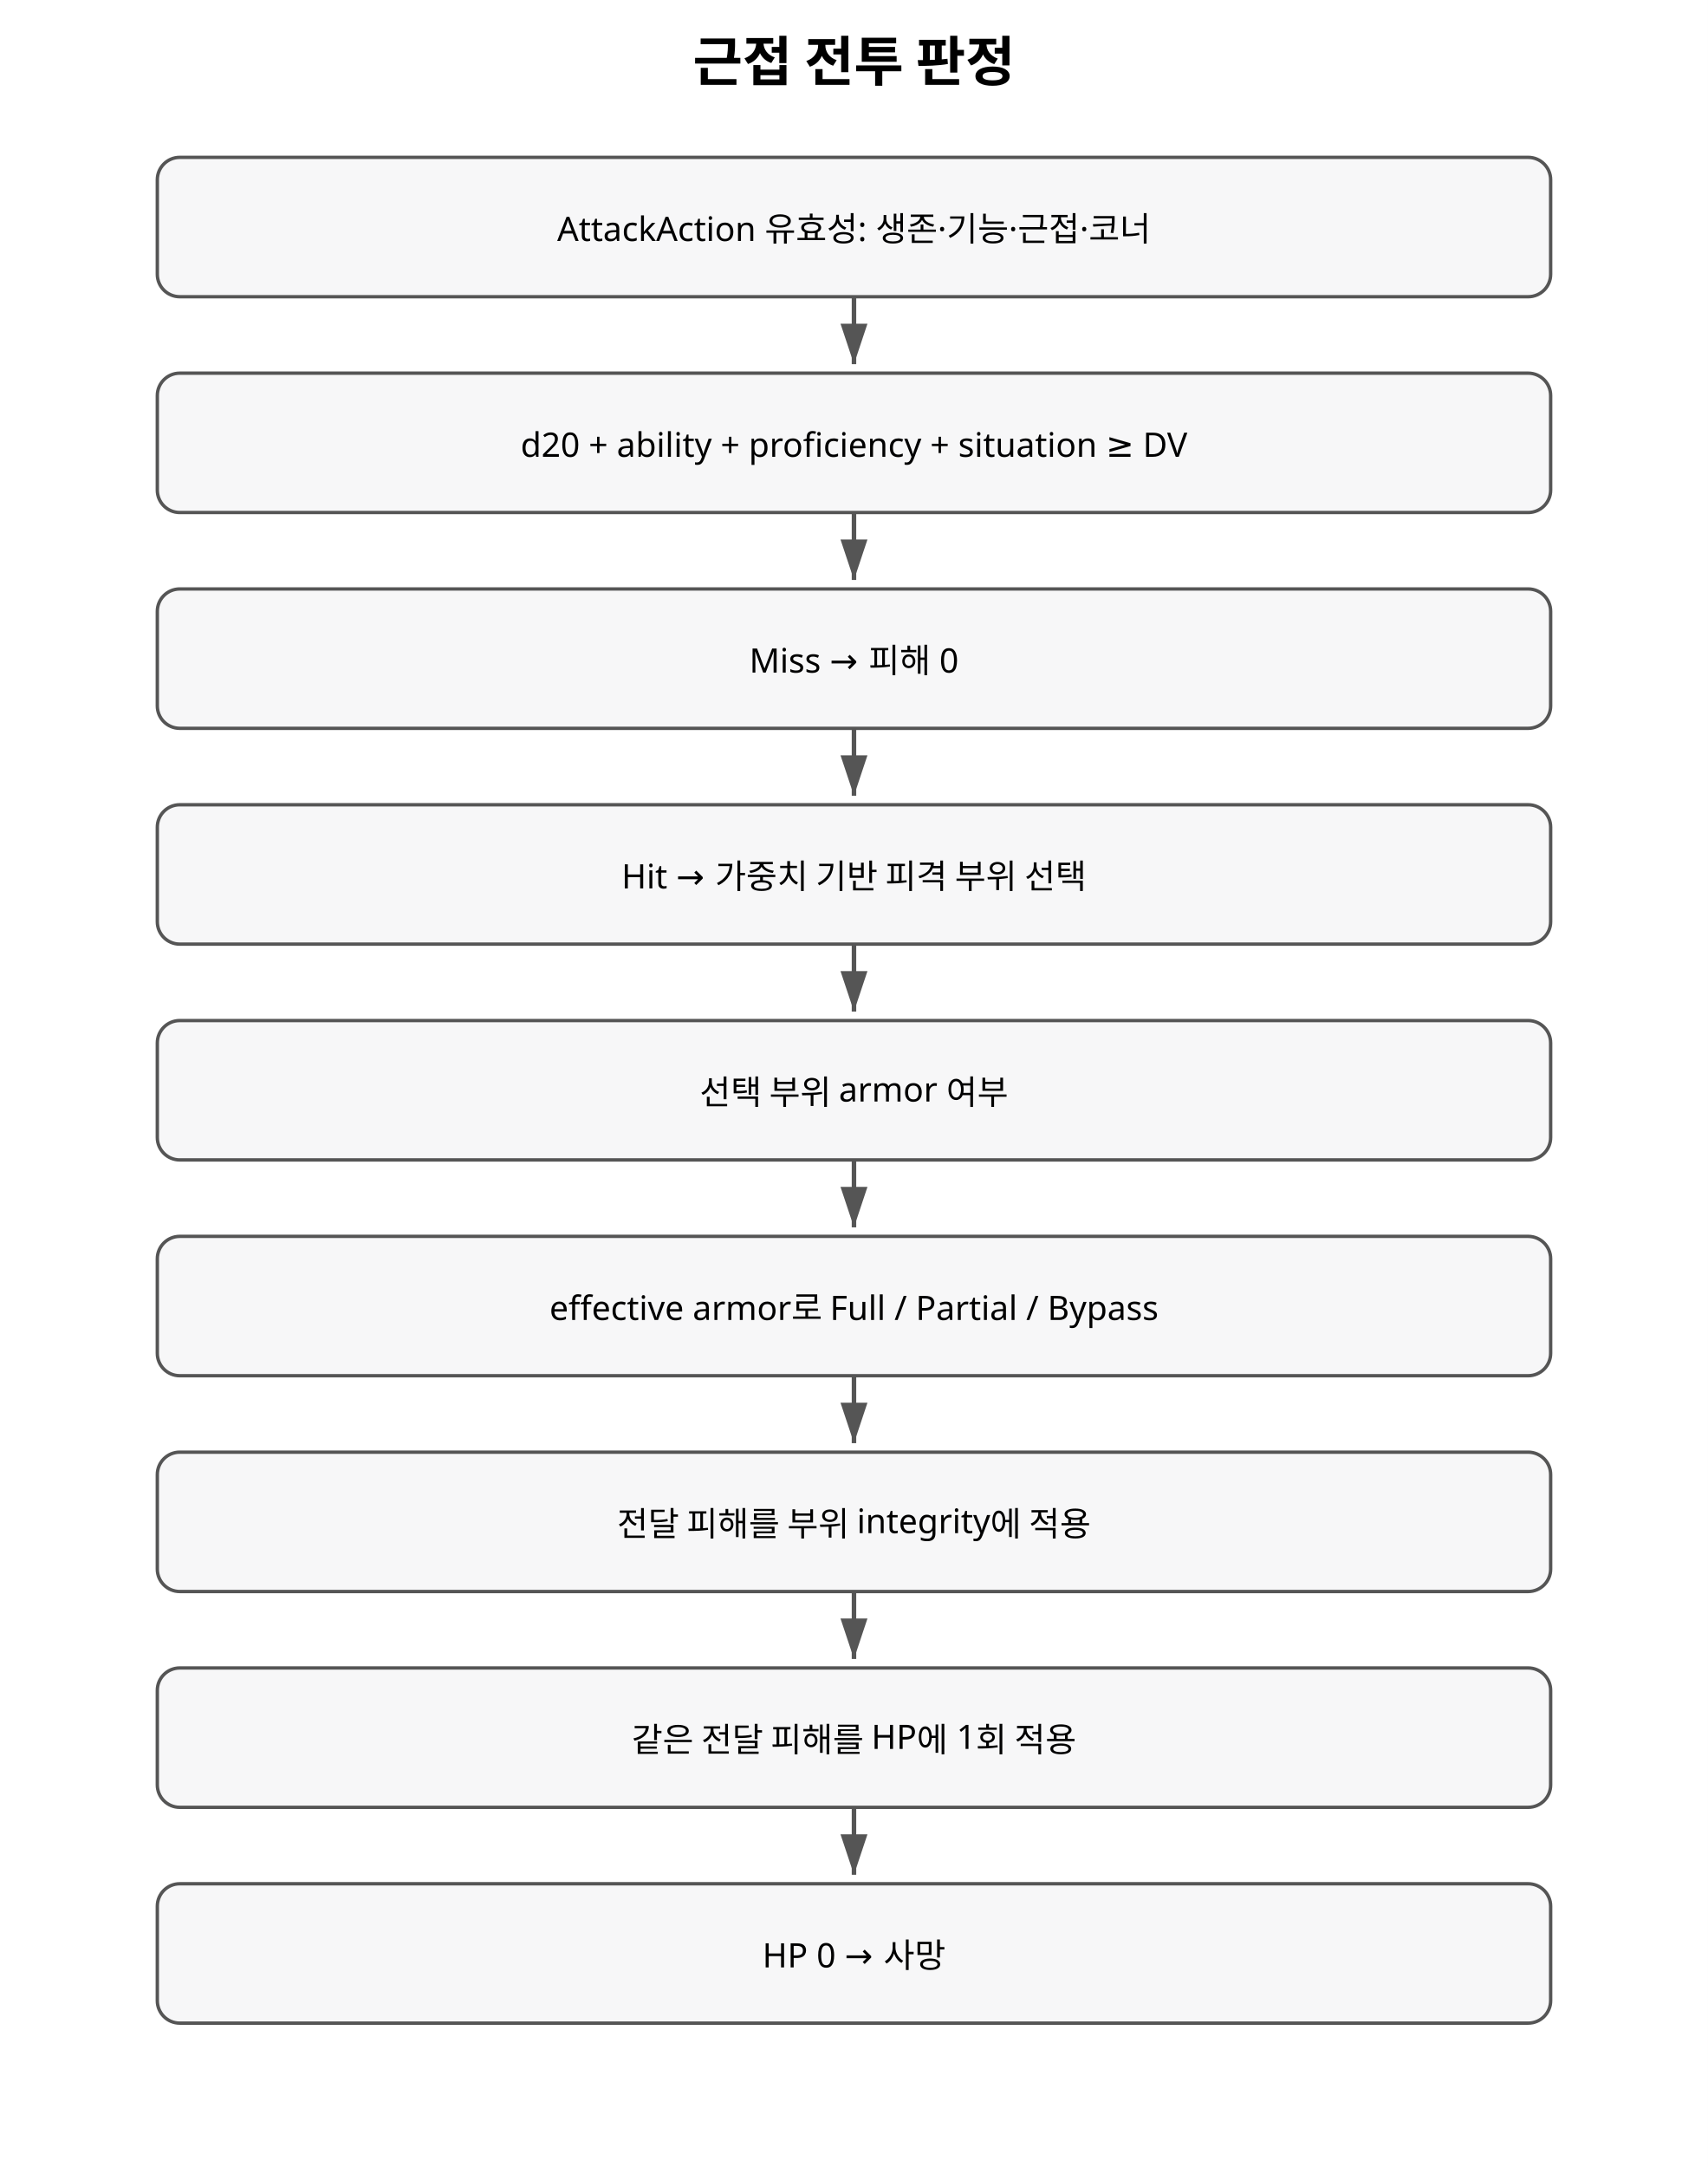
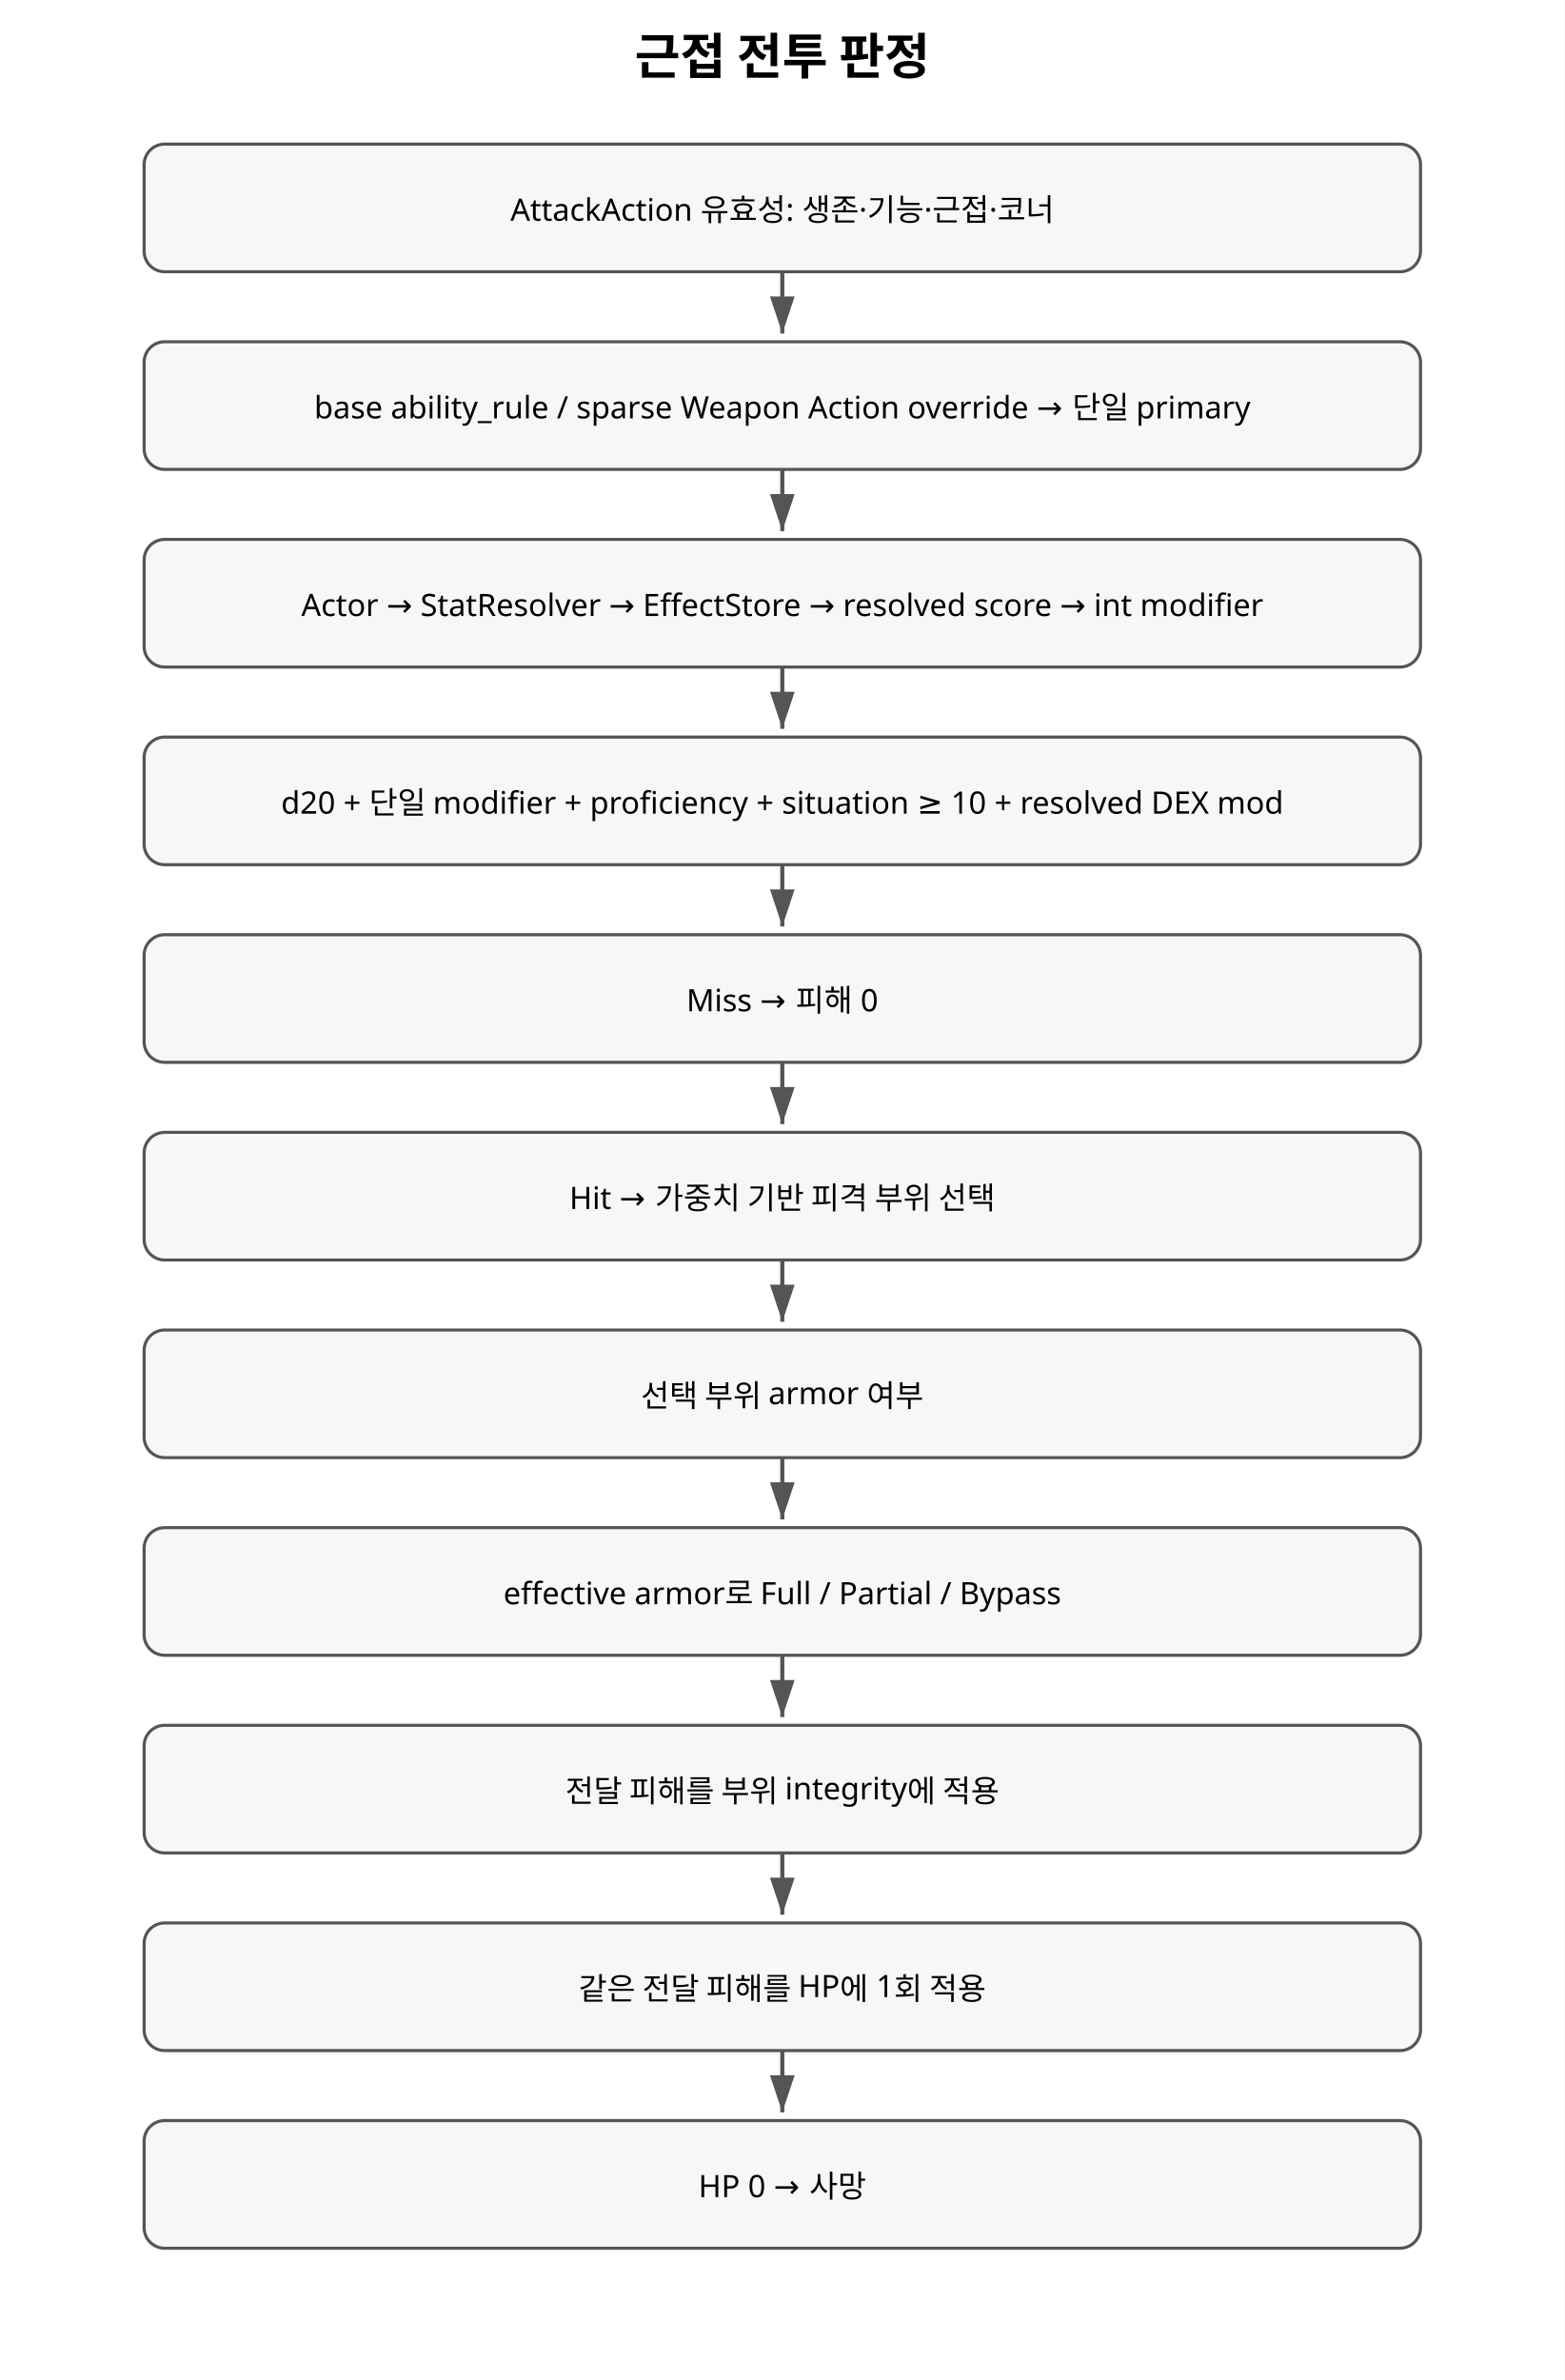
- <svg xmlns="http://www.w3.org/2000/svg" width="760" height="964" viewBox="0 0 760 964">
+ <svg xmlns="http://www.w3.org/2000/svg" width="760" height="1156" viewBox="0 0 760 1156">
  <defs>
    <marker id="a" markerWidth="10" markerHeight="10" refX="9" refY="3" orient="auto">
      <path d="M0,0 L0,6 L9,3 z" fill="#555" />
    </marker>
  </defs>
  <rect width="100%" height="100%" fill="white" />
  <text x="380" y="36" text-anchor="middle" font-family="sans-serif" font-size="24" font-weight="700">근접 전투 판정</text>
  <rect x="70" y="70" width="620" height="62" rx="10" fill="#f7f7f8" stroke="#555" stroke-width="1.5" />
  <text x="380" y="102.0" text-anchor="middle" dominant-baseline="middle" font-family="sans-serif" font-size="15">AttackAction 유효성: 생존·기능·근접·코너</text>
  <rect x="70" y="166" width="620" height="62" rx="10" fill="#f7f7f8" stroke="#555" stroke-width="1.5" />
-   <text x="380" y="198.0" text-anchor="middle" dominant-baseline="middle" font-family="sans-serif" font-size="15">d20 + ability + proficiency + situation ≥ DV</text>
+   <text x="380" y="198.0" text-anchor="middle" dominant-baseline="middle" font-family="sans-serif" font-size="15">base ability_rule / sparse Weapon Action override → 단일 primary</text>
  <line x1="380" y1="132" x2="380" y2="162" stroke="#555" stroke-width="2" marker-end="url(#a)" />
  <rect x="70" y="262" width="620" height="62" rx="10" fill="#f7f7f8" stroke="#555" stroke-width="1.5" />
-   <text x="380" y="294.0" text-anchor="middle" dominant-baseline="middle" font-family="sans-serif" font-size="15">Miss → 피해 0</text>
+   <text x="380" y="294.0" text-anchor="middle" dominant-baseline="middle" font-family="sans-serif" font-size="15">Actor → StatResolver → EffectStore → resolved score → int modifier</text>
  <line x1="380" y1="228" x2="380" y2="258" stroke="#555" stroke-width="2" marker-end="url(#a)" />
  <rect x="70" y="358" width="620" height="62" rx="10" fill="#f7f7f8" stroke="#555" stroke-width="1.5" />
-   <text x="380" y="390.0" text-anchor="middle" dominant-baseline="middle" font-family="sans-serif" font-size="15">Hit → 가중치 기반 피격 부위 선택</text>
+   <text x="380" y="390.0" text-anchor="middle" dominant-baseline="middle" font-family="sans-serif" font-size="15">d20 + 단일 modifier + proficiency + situation ≥ 10 + resolved DEX mod</text>
  <line x1="380" y1="324" x2="380" y2="354" stroke="#555" stroke-width="2" marker-end="url(#a)" />
  <rect x="70" y="454" width="620" height="62" rx="10" fill="#f7f7f8" stroke="#555" stroke-width="1.5" />
-   <text x="380" y="486.0" text-anchor="middle" dominant-baseline="middle" font-family="sans-serif" font-size="15">선택 부위 armor 여부</text>
+   <text x="380" y="486.0" text-anchor="middle" dominant-baseline="middle" font-family="sans-serif" font-size="15">Miss → 피해 0</text>
  <line x1="380" y1="420" x2="380" y2="450" stroke="#555" stroke-width="2" marker-end="url(#a)" />
  <rect x="70" y="550" width="620" height="62" rx="10" fill="#f7f7f8" stroke="#555" stroke-width="1.5" />
-   <text x="380" y="582.0" text-anchor="middle" dominant-baseline="middle" font-family="sans-serif" font-size="15">effective armor로 Full / Partial / Bypass</text>
+   <text x="380" y="582.0" text-anchor="middle" dominant-baseline="middle" font-family="sans-serif" font-size="15">Hit → 가중치 기반 피격 부위 선택</text>
  <line x1="380" y1="516" x2="380" y2="546" stroke="#555" stroke-width="2" marker-end="url(#a)" />
  <rect x="70" y="646" width="620" height="62" rx="10" fill="#f7f7f8" stroke="#555" stroke-width="1.5" />
-   <text x="380" y="678.0" text-anchor="middle" dominant-baseline="middle" font-family="sans-serif" font-size="15">전달 피해를 부위 integrity에 적용</text>
+   <text x="380" y="678.0" text-anchor="middle" dominant-baseline="middle" font-family="sans-serif" font-size="15">선택 부위 armor 여부</text>
  <line x1="380" y1="612" x2="380" y2="642" stroke="#555" stroke-width="2" marker-end="url(#a)" />
  <rect x="70" y="742" width="620" height="62" rx="10" fill="#f7f7f8" stroke="#555" stroke-width="1.5" />
-   <text x="380" y="774.0" text-anchor="middle" dominant-baseline="middle" font-family="sans-serif" font-size="15">같은 전달 피해를 HP에 1회 적용</text>
+   <text x="380" y="774.0" text-anchor="middle" dominant-baseline="middle" font-family="sans-serif" font-size="15">effective armor로 Full / Partial / Bypass</text>
  <line x1="380" y1="708" x2="380" y2="738" stroke="#555" stroke-width="2" marker-end="url(#a)" />
  <rect x="70" y="838" width="620" height="62" rx="10" fill="#f7f7f8" stroke="#555" stroke-width="1.5" />
-   <text x="380" y="870.0" text-anchor="middle" dominant-baseline="middle" font-family="sans-serif" font-size="15">HP 0 → 사망</text>
+   <text x="380" y="870.0" text-anchor="middle" dominant-baseline="middle" font-family="sans-serif" font-size="15">전달 피해를 부위 integrity에 적용</text>
  <line x1="380" y1="804" x2="380" y2="834" stroke="#555" stroke-width="2" marker-end="url(#a)" />
+   <rect x="70" y="934" width="620" height="62" rx="10" fill="#f7f7f8" stroke="#555" stroke-width="1.5" />
+   <text x="380" y="966.0" text-anchor="middle" dominant-baseline="middle" font-family="sans-serif" font-size="15">같은 전달 피해를 HP에 1회 적용</text>
+   <line x1="380" y1="900" x2="380" y2="930" stroke="#555" stroke-width="2" marker-end="url(#a)" />
+   <rect x="70" y="1030" width="620" height="62" rx="10" fill="#f7f7f8" stroke="#555" stroke-width="1.5" />
+   <text x="380" y="1062.0" text-anchor="middle" dominant-baseline="middle" font-family="sans-serif" font-size="15">HP 0 → 사망</text>
+   <line x1="380" y1="996" x2="380" y2="1026" stroke="#555" stroke-width="2" marker-end="url(#a)" />
</svg>
